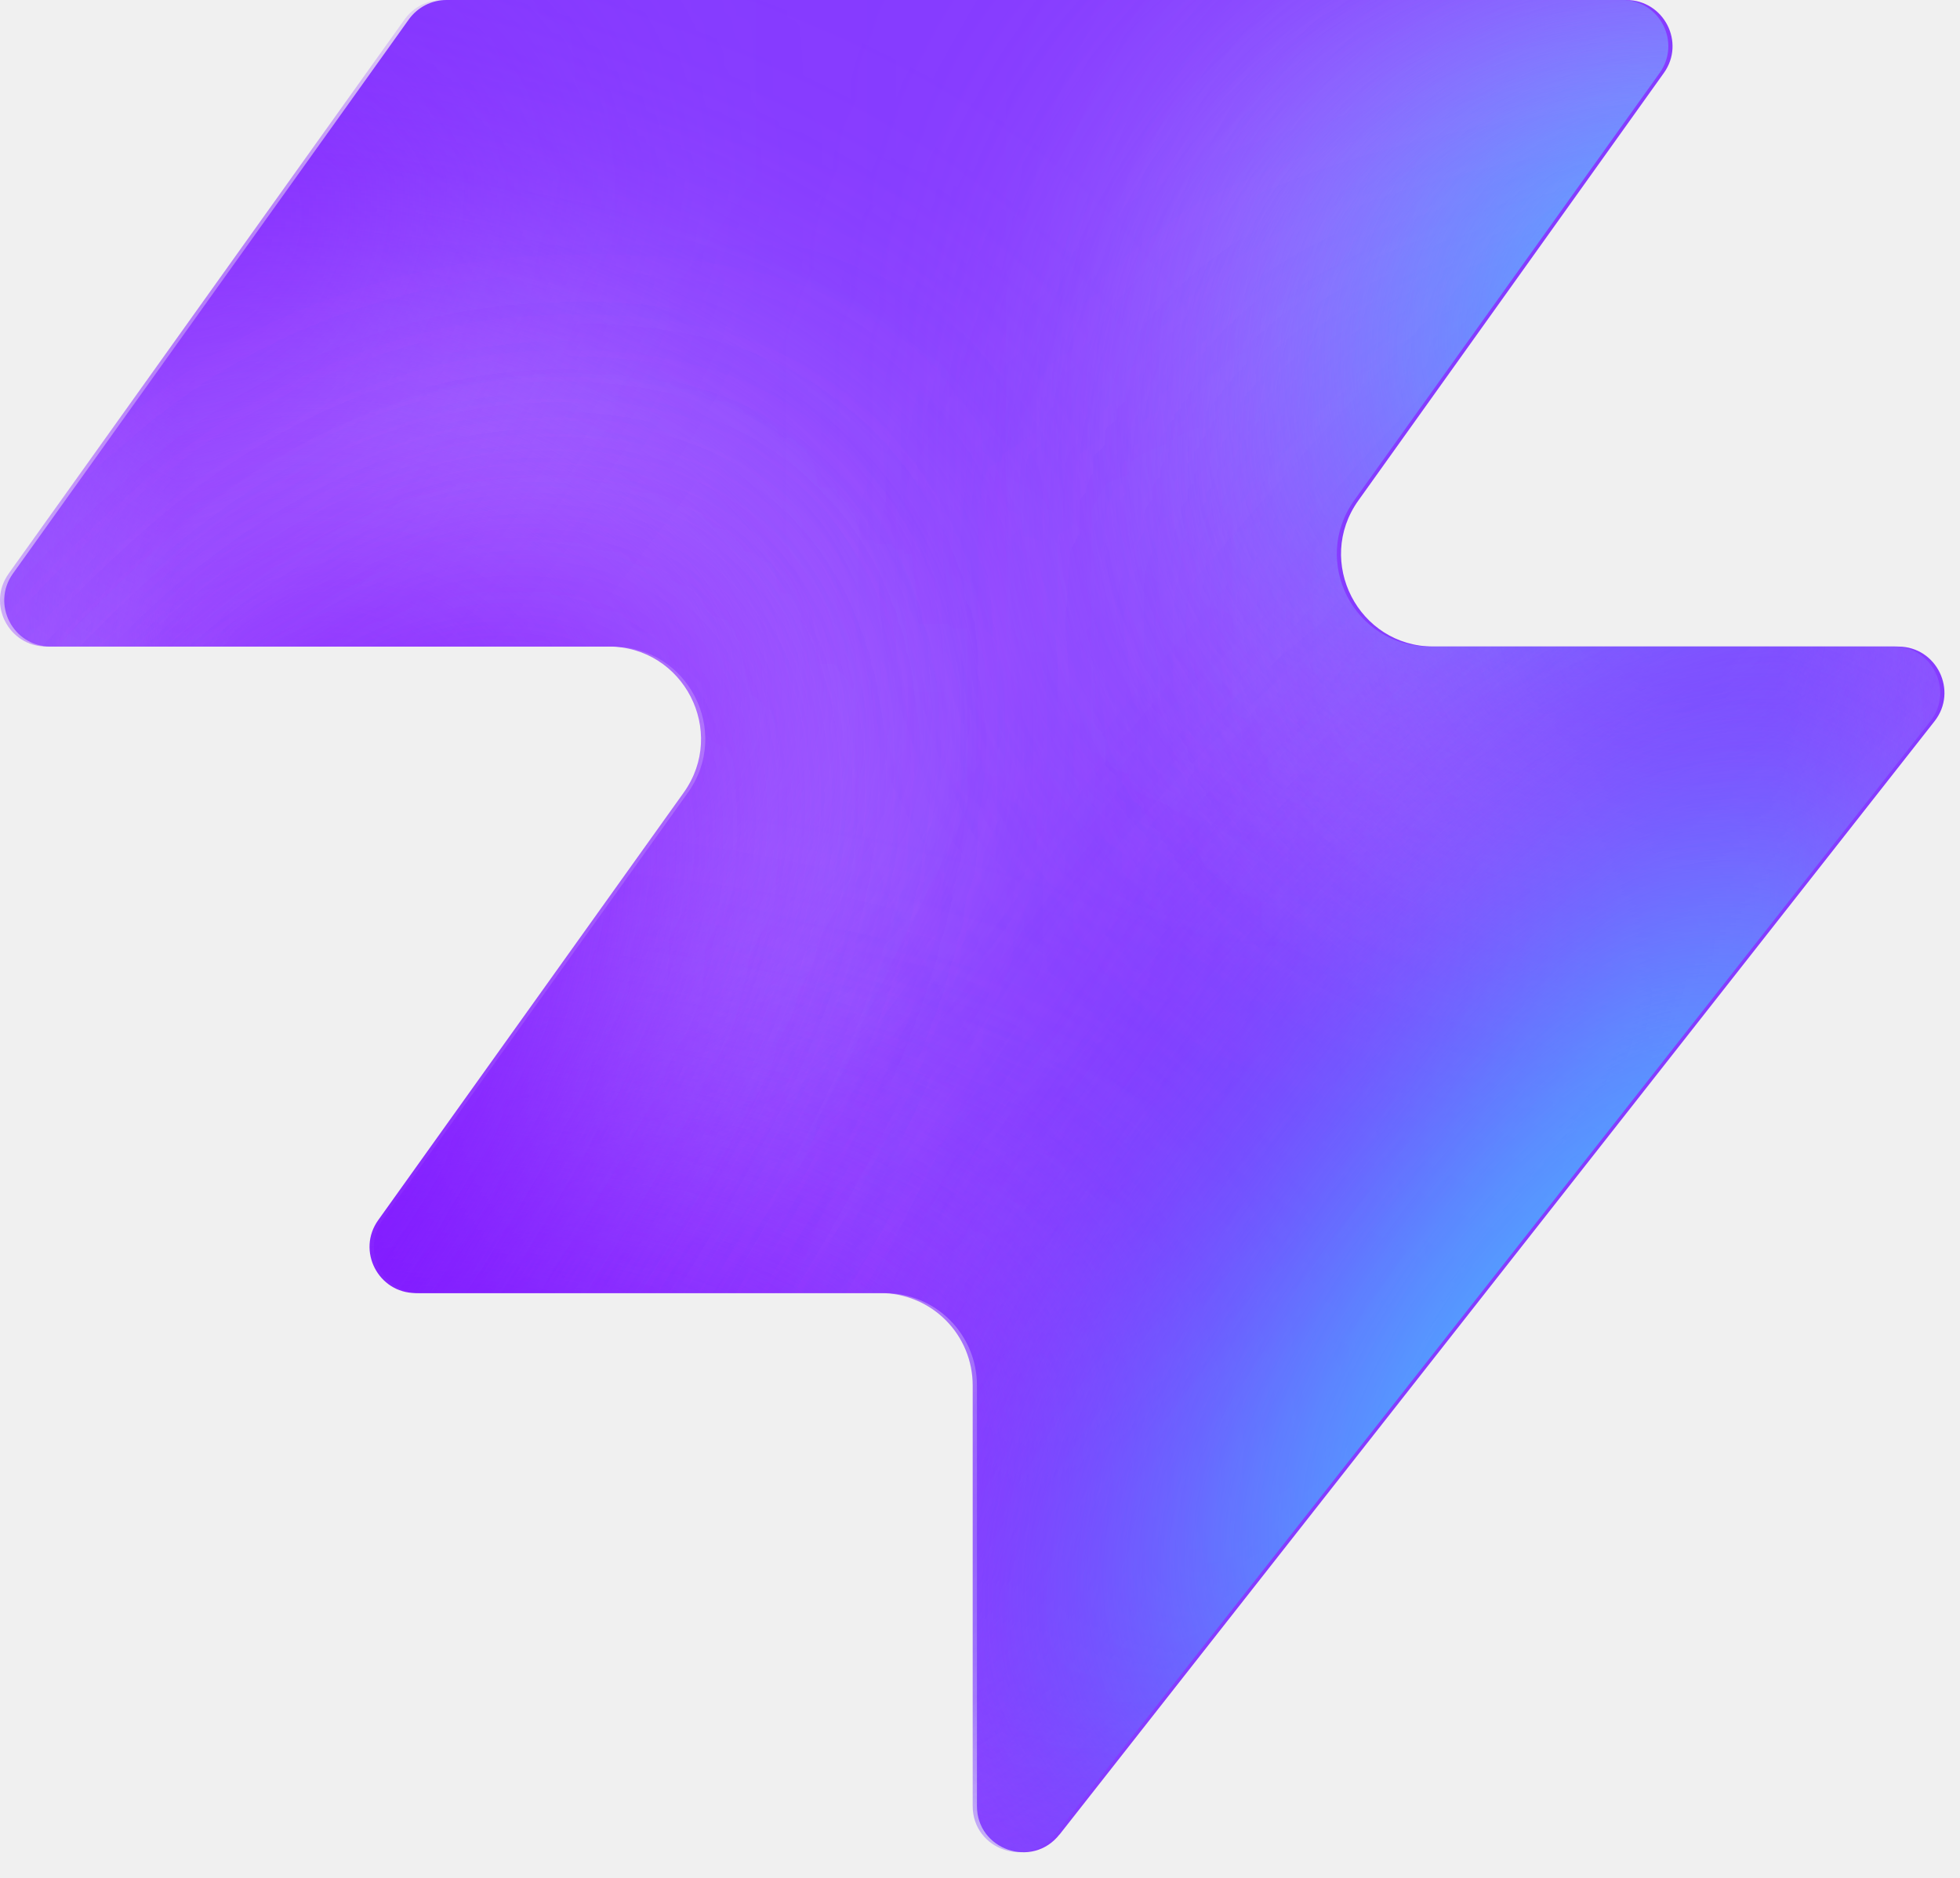
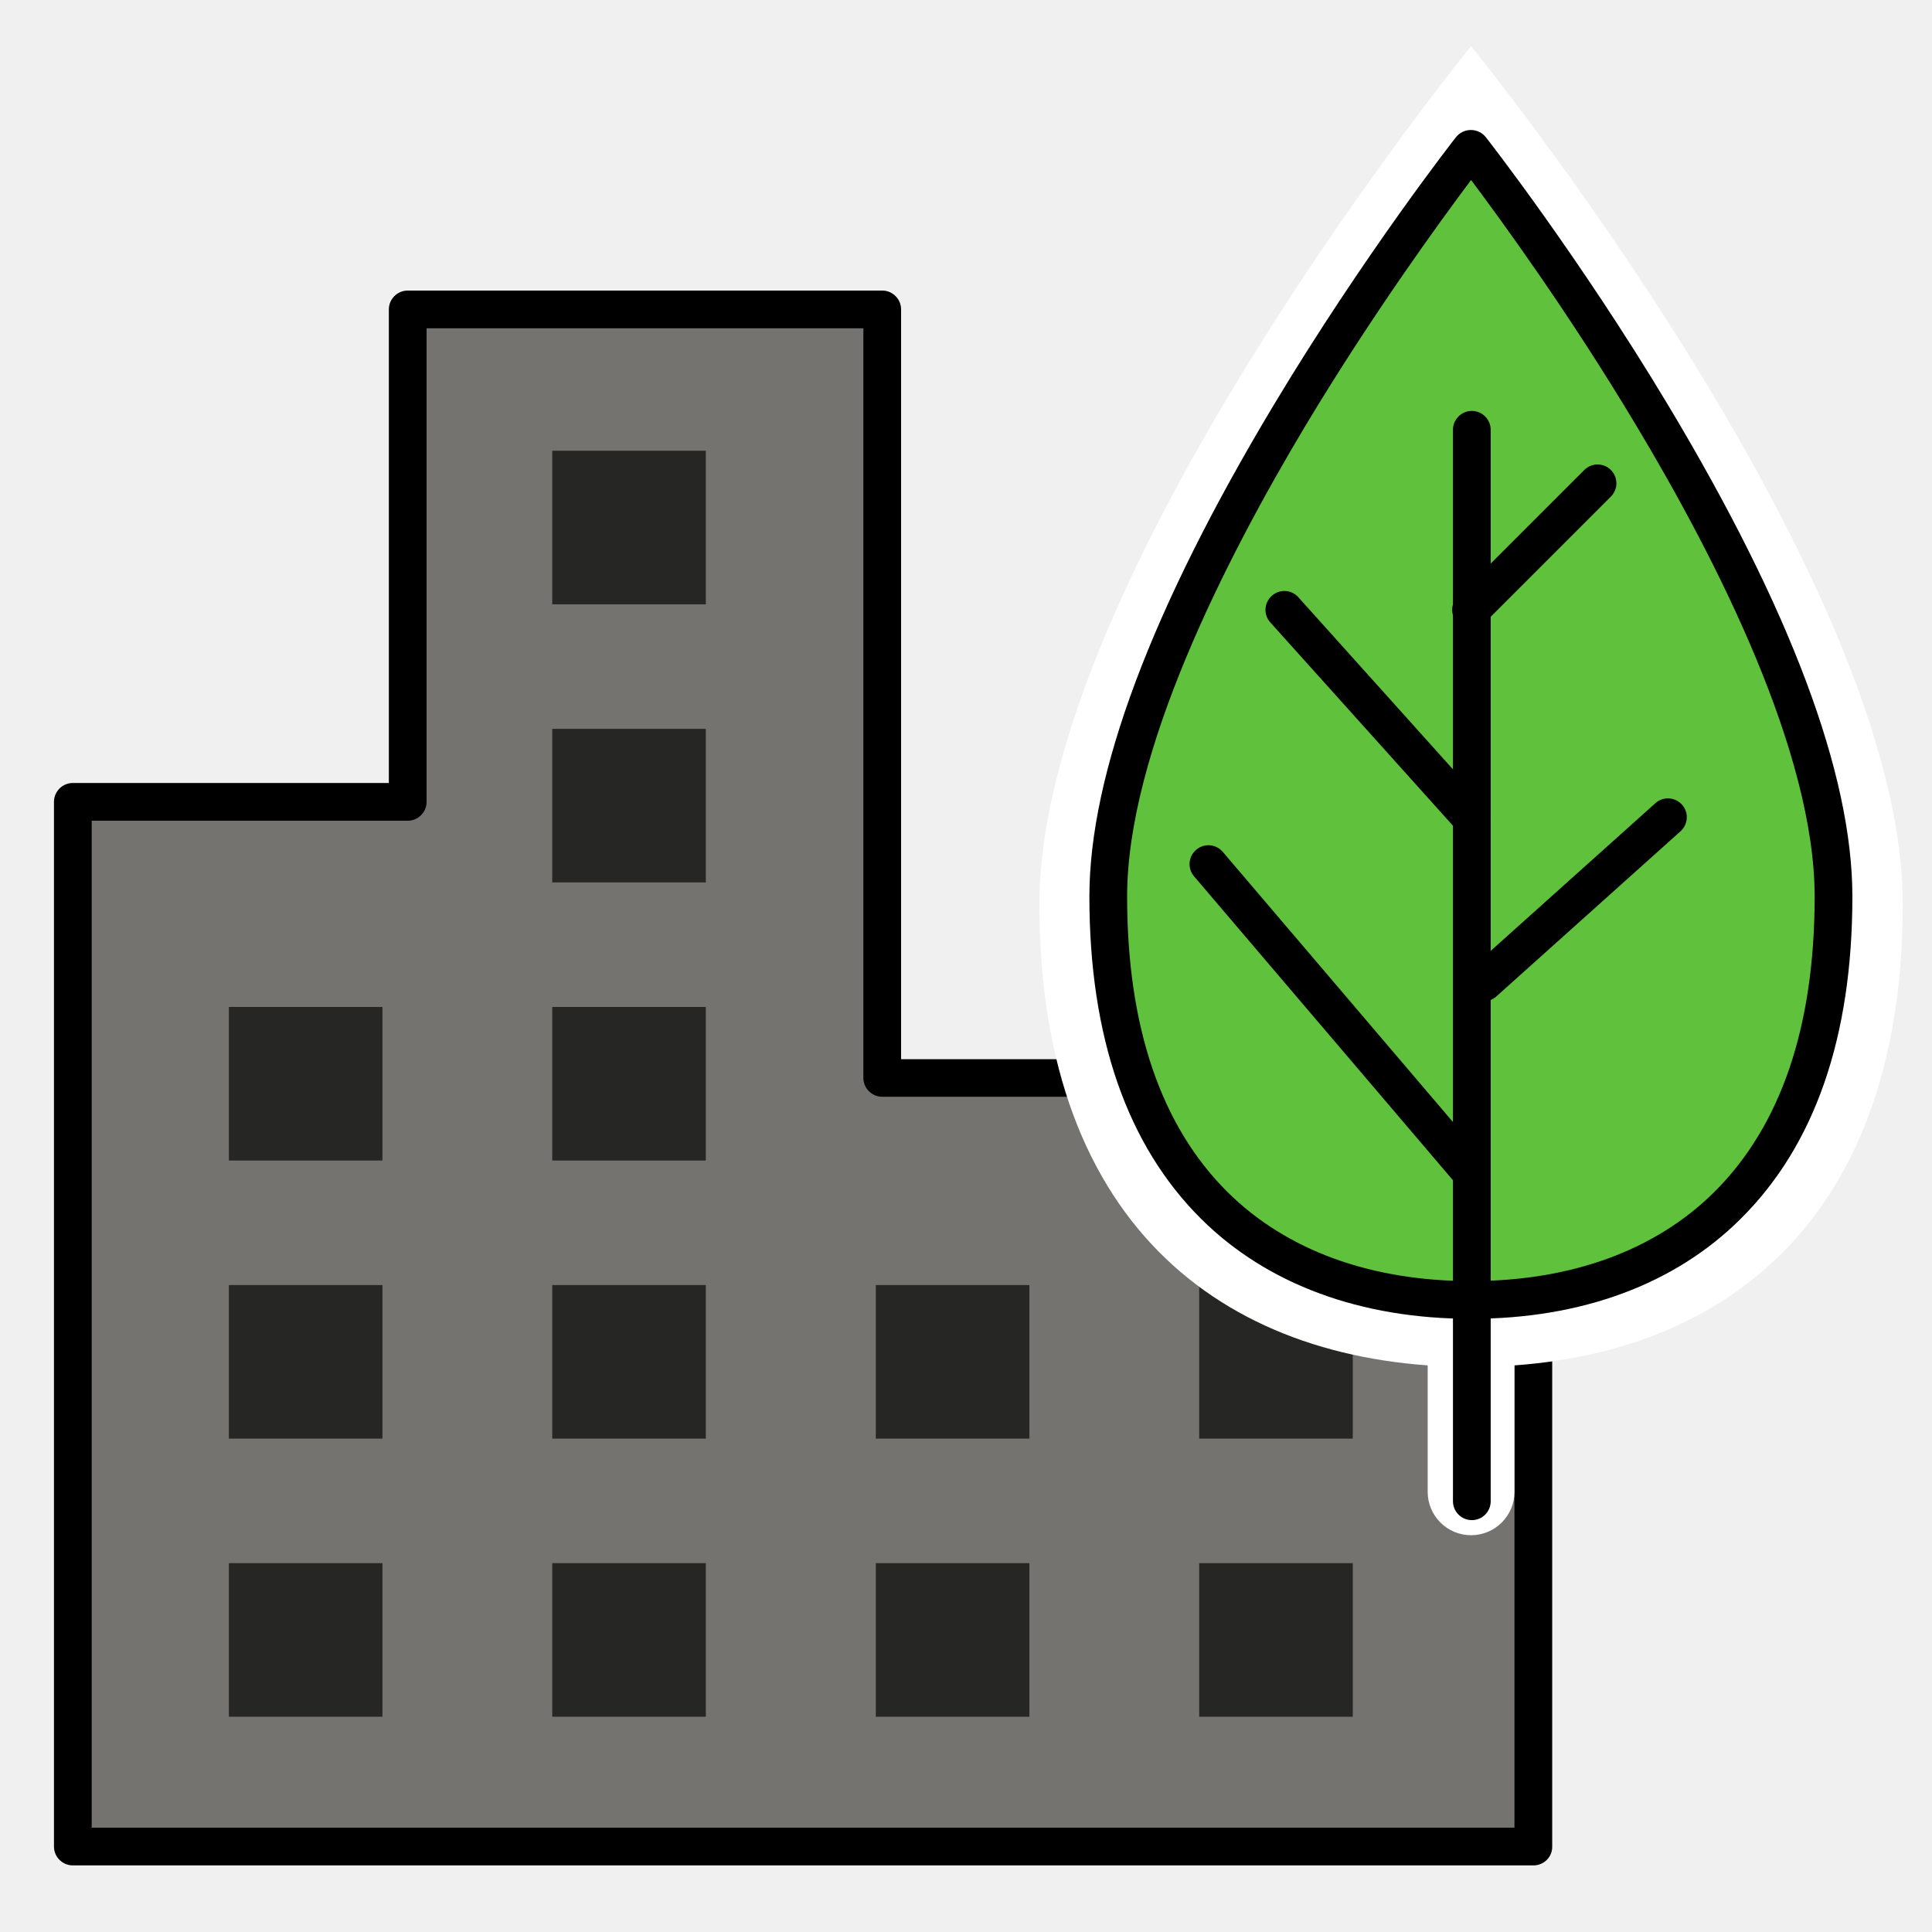
- <svg xmlns="http://www.w3.org/2000/svg" width="48" height="46" fill="none" viewBox="0 0 48 46">
-   <path fill="#863bff" d="M25.946 44.938c-.664.845-2.021.375-2.021-.698V33.937a2.26 2.26 0 0 0-2.262-2.262H10.287c-.92 0-1.456-1.04-.92-1.788l7.48-10.471c1.07-1.497 0-3.578-1.842-3.578H1.237c-.92 0-1.456-1.04-.92-1.788L10.013.474c.214-.297.556-.474.92-.474h28.894c.92 0 1.456 1.04.92 1.788l-7.48 10.471c-1.07 1.498 0 3.579 1.842 3.579h11.377c.943 0 1.473 1.088.89 1.83L25.947 44.94z" style="fill:#863bff;fill:color(display-p3 .525 .23 1);fill-opacity:1" />
-   <mask id="a" width="48" height="46" x="0" y="0" maskUnits="userSpaceOnUse" style="mask-type:alpha">
-     <path fill="#000" d="M25.842 44.938c-.664.844-2.021.375-2.021-.698V33.937a2.26 2.26 0 0 0-2.262-2.262H10.183c-.92 0-1.456-1.04-.92-1.788l7.48-10.471c1.07-1.498 0-3.579-1.842-3.579H1.133c-.92 0-1.456-1.04-.92-1.787L9.91.473c.214-.297.556-.474.92-.474h28.894c.92 0 1.456 1.04.92 1.788l-7.48 10.471c-1.07 1.498 0 3.578 1.842 3.578h11.377c.943 0 1.473 1.088.89 1.832L25.843 44.94z" style="fill:#000;fill-opacity:1" />
-   </mask>
-   <g mask="url(#a)">
-     <g filter="url(#b)">
-       <ellipse cx="5.508" cy="14.704" fill="#ede6ff" rx="5.508" ry="14.704" style="fill:#ede6ff;fill:color(display-p3 .927 .903 1);fill-opacity:1" transform="matrix(.00324 1 1 -.00324 -4.47 31.516)" />
-     </g>
-     <g filter="url(#c)">
-       <ellipse cx="10.399" cy="29.851" fill="#ede6ff" rx="10.399" ry="29.851" style="fill:#ede6ff;fill:color(display-p3 .927 .903 1);fill-opacity:1" transform="matrix(.00324 1 1 -.00324 -39.328 7.883)" />
-     </g>
-     <g filter="url(#d)">
-       <ellipse cx="5.508" cy="30.487" fill="#7e14ff" rx="5.508" ry="30.487" style="fill:#7e14ff;fill:color(display-p3 .492 .077 1);fill-opacity:1" transform="rotate(89.814 -25.913 -14.639)scale(1 -1)" />
-     </g>
-     <g filter="url(#e)">
-       <ellipse cx="5.508" cy="30.599" fill="#7e14ff" rx="5.508" ry="30.599" style="fill:#7e14ff;fill:color(display-p3 .492 .077 1);fill-opacity:1" transform="rotate(89.814 -32.644 -3.334)scale(1 -1)" />
-     </g>
-     <g filter="url(#f)">
-       <ellipse cx="5.508" cy="30.599" fill="#7e14ff" rx="5.508" ry="30.599" style="fill:#7e14ff;fill:color(display-p3 .492 .077 1);fill-opacity:1" transform="matrix(.00324 1 1 -.00324 -34.34 30.47)" />
-     </g>
-     <g filter="url(#g)">
-       <ellipse cx="14.072" cy="22.078" fill="#ede6ff" rx="14.072" ry="22.078" style="fill:#ede6ff;fill:color(display-p3 .927 .903 1);fill-opacity:1" transform="rotate(93.35 24.506 48.493)scale(-1 1)" />
-     </g>
-     <g filter="url(#h)">
-       <ellipse cx="3.47" cy="21.501" fill="#7e14ff" rx="3.47" ry="21.501" style="fill:#7e14ff;fill:color(display-p3 .492 .077 1);fill-opacity:1" transform="rotate(89.009 28.708 47.59)scale(-1 1)" />
-     </g>
-     <g filter="url(#i)">
-       <ellipse cx="3.47" cy="21.501" fill="#7e14ff" rx="3.47" ry="21.501" style="fill:#7e14ff;fill:color(display-p3 .492 .077 1);fill-opacity:1" transform="rotate(89.009 28.708 47.59)scale(-1 1)" />
-     </g>
-     <g filter="url(#j)">
-       <ellipse cx=".387" cy="8.972" fill="#7e14ff" rx="4.407" ry="29.108" style="fill:#7e14ff;fill:color(display-p3 .492 .077 1);fill-opacity:1" transform="rotate(39.51 .387 8.972)" />
-     </g>
-     <g filter="url(#k)">
-       <ellipse cx="47.523" cy="-6.092" fill="#7e14ff" rx="4.407" ry="29.108" style="fill:#7e14ff;fill:color(display-p3 .492 .077 1);fill-opacity:1" transform="rotate(37.892 47.523 -6.092)" />
-     </g>
-     <g filter="url(#l)">
-       <ellipse cx="41.412" cy="6.333" fill="#47bfff" rx="5.971" ry="9.665" style="fill:#47bfff;fill:color(display-p3 .28 .748 1);fill-opacity:1" transform="rotate(37.892 41.412 6.333)" />
-     </g>
-     <g filter="url(#m)">
-       <ellipse cx="-1.879" cy="38.332" fill="#7e14ff" rx="4.407" ry="29.108" style="fill:#7e14ff;fill:color(display-p3 .492 .077 1);fill-opacity:1" transform="rotate(37.892 -1.88 38.332)" />
-     </g>
-     <g filter="url(#n)">
-       <ellipse cx="-1.879" cy="38.332" fill="#7e14ff" rx="4.407" ry="29.108" style="fill:#7e14ff;fill:color(display-p3 .492 .077 1);fill-opacity:1" transform="rotate(37.892 -1.88 38.332)" />
-     </g>
-     <g filter="url(#o)">
-       <ellipse cx="35.651" cy="29.907" fill="#7e14ff" rx="4.407" ry="29.108" style="fill:#7e14ff;fill:color(display-p3 .492 .077 1);fill-opacity:1" transform="rotate(37.892 35.651 29.907)" />
-     </g>
-     <g filter="url(#p)">
-       <ellipse cx="38.418" cy="32.4" fill="#47bfff" rx="5.971" ry="15.297" style="fill:#47bfff;fill:color(display-p3 .28 .748 1);fill-opacity:1" transform="rotate(37.892 38.418 32.4)" />
-     </g>
-   </g>
-   <defs>
-     <filter id="b" width="60.045" height="41.654" x="-19.77" y="16.149" color-interpolation-filters="sRGB" filterUnits="userSpaceOnUse">
-       <feFlood flood-opacity="0" result="BackgroundImageFix" />
-       <feBlend in="SourceGraphic" in2="BackgroundImageFix" result="shape" />
-       <feGaussianBlur result="effect1_foregroundBlur_2002_17158" stdDeviation="7.659" />
-     </filter>
-     <filter id="c" width="90.34" height="51.437" x="-54.613" y="-7.533" color-interpolation-filters="sRGB" filterUnits="userSpaceOnUse">
-       <feFlood flood-opacity="0" result="BackgroundImageFix" />
-       <feBlend in="SourceGraphic" in2="BackgroundImageFix" result="shape" />
-       <feGaussianBlur result="effect1_foregroundBlur_2002_17158" stdDeviation="7.659" />
-     </filter>
-     <filter id="d" width="79.355" height="29.4" x="-49.64" y="2.03" color-interpolation-filters="sRGB" filterUnits="userSpaceOnUse">
-       <feFlood flood-opacity="0" result="BackgroundImageFix" />
-       <feBlend in="SourceGraphic" in2="BackgroundImageFix" result="shape" />
-       <feGaussianBlur result="effect1_foregroundBlur_2002_17158" stdDeviation="4.596" />
-     </filter>
-     <filter id="e" width="79.579" height="29.4" x="-45.045" y="20.029" color-interpolation-filters="sRGB" filterUnits="userSpaceOnUse">
-       <feFlood flood-opacity="0" result="BackgroundImageFix" />
-       <feBlend in="SourceGraphic" in2="BackgroundImageFix" result="shape" />
-       <feGaussianBlur result="effect1_foregroundBlur_2002_17158" stdDeviation="4.596" />
-     </filter>
-     <filter id="f" width="79.579" height="29.4" x="-43.513" y="21.178" color-interpolation-filters="sRGB" filterUnits="userSpaceOnUse">
-       <feFlood flood-opacity="0" result="BackgroundImageFix" />
-       <feBlend in="SourceGraphic" in2="BackgroundImageFix" result="shape" />
-       <feGaussianBlur result="effect1_foregroundBlur_2002_17158" stdDeviation="4.596" />
-     </filter>
-     <filter id="g" width="74.749" height="58.852" x="15.756" y="-17.901" color-interpolation-filters="sRGB" filterUnits="userSpaceOnUse">
-       <feFlood flood-opacity="0" result="BackgroundImageFix" />
-       <feBlend in="SourceGraphic" in2="BackgroundImageFix" result="shape" />
-       <feGaussianBlur result="effect1_foregroundBlur_2002_17158" stdDeviation="7.659" />
-     </filter>
-     <filter id="h" width="61.377" height="25.362" x="23.548" y="2.284" color-interpolation-filters="sRGB" filterUnits="userSpaceOnUse">
-       <feFlood flood-opacity="0" result="BackgroundImageFix" />
-       <feBlend in="SourceGraphic" in2="BackgroundImageFix" result="shape" />
-       <feGaussianBlur result="effect1_foregroundBlur_2002_17158" stdDeviation="4.596" />
-     </filter>
-     <filter id="i" width="61.377" height="25.362" x="23.548" y="2.284" color-interpolation-filters="sRGB" filterUnits="userSpaceOnUse">
-       <feFlood flood-opacity="0" result="BackgroundImageFix" />
-       <feBlend in="SourceGraphic" in2="BackgroundImageFix" result="shape" />
-       <feGaussianBlur result="effect1_foregroundBlur_2002_17158" stdDeviation="4.596" />
-     </filter>
-     <filter id="j" width="56.045" height="63.649" x="-27.636" y="-22.853" color-interpolation-filters="sRGB" filterUnits="userSpaceOnUse">
-       <feFlood flood-opacity="0" result="BackgroundImageFix" />
-       <feBlend in="SourceGraphic" in2="BackgroundImageFix" result="shape" />
-       <feGaussianBlur result="effect1_foregroundBlur_2002_17158" stdDeviation="4.596" />
-     </filter>
-     <filter id="k" width="54.814" height="64.646" x="20.116" y="-38.415" color-interpolation-filters="sRGB" filterUnits="userSpaceOnUse">
-       <feFlood flood-opacity="0" result="BackgroundImageFix" />
-       <feBlend in="SourceGraphic" in2="BackgroundImageFix" result="shape" />
-       <feGaussianBlur result="effect1_foregroundBlur_2002_17158" stdDeviation="4.596" />
-     </filter>
-     <filter id="l" width="33.541" height="35.313" x="24.641" y="-11.323" color-interpolation-filters="sRGB" filterUnits="userSpaceOnUse">
-       <feFlood flood-opacity="0" result="BackgroundImageFix" />
-       <feBlend in="SourceGraphic" in2="BackgroundImageFix" result="shape" />
-       <feGaussianBlur result="effect1_foregroundBlur_2002_17158" stdDeviation="4.596" />
-     </filter>
-     <filter id="m" width="54.814" height="64.646" x="-29.286" y="6.009" color-interpolation-filters="sRGB" filterUnits="userSpaceOnUse">
-       <feFlood flood-opacity="0" result="BackgroundImageFix" />
-       <feBlend in="SourceGraphic" in2="BackgroundImageFix" result="shape" />
-       <feGaussianBlur result="effect1_foregroundBlur_2002_17158" stdDeviation="4.596" />
-     </filter>
-     <filter id="n" width="54.814" height="64.646" x="-29.286" y="6.009" color-interpolation-filters="sRGB" filterUnits="userSpaceOnUse">
-       <feFlood flood-opacity="0" result="BackgroundImageFix" />
-       <feBlend in="SourceGraphic" in2="BackgroundImageFix" result="shape" />
-       <feGaussianBlur result="effect1_foregroundBlur_2002_17158" stdDeviation="4.596" />
-     </filter>
-     <filter id="o" width="54.814" height="64.646" x="8.244" y="-2.416" color-interpolation-filters="sRGB" filterUnits="userSpaceOnUse">
-       <feFlood flood-opacity="0" result="BackgroundImageFix" />
-       <feBlend in="SourceGraphic" in2="BackgroundImageFix" result="shape" />
-       <feGaussianBlur result="effect1_foregroundBlur_2002_17158" stdDeviation="4.596" />
-     </filter>
-     <filter id="p" width="39.409" height="43.623" x="18.713" y="10.588" color-interpolation-filters="sRGB" filterUnits="userSpaceOnUse">
-       <feFlood flood-opacity="0" result="BackgroundImageFix" />
-       <feBlend in="SourceGraphic" in2="BackgroundImageFix" result="shape" />
-       <feGaussianBlur result="effect1_foregroundBlur_2002_17158" stdDeviation="4.596" />
-     </filter>
-   </defs>
+ <svg xmlns="http://www.w3.org/2000/svg" width="800px" height="800px" viewBox="0 0 1024 1024" class="icon" version="1.1">
+   <path d="M467.6 571.3V164H216.1v261H38.6v553.7h774.2V571.3z" fill="#75736F" />
+   <path d="M812.8 988.7H38.6c-5.5 0-10-4.5-10-10V425c0-5.5 4.5-10 10-10h167.5V164c0-5.5 4.5-10 10-10h251.5c5.5 0 10 4.5 10 10v397.4h335.1c5.5 0 10 4.5 10 10v407.4c0.1 5.4-4.4 9.9-9.9 9.9z m-764.2-20h754.1V581.3H467.6c-5.5 0-10-4.5-10-10V174H226.1v251c0 5.5-4.5 10-10 10H48.6v533.7z" fill="" />
+   <path d="M121.3 828.5h81.4v81.4h-81.4zM292.7 828.5h81.4v81.4h-81.4zM464.2 828.5h81.4v81.4h-81.4zM635.6 828.5H717v81.4h-81.4zM121.3 681.1h81.4v81.4h-81.4zM292.7 681.1h81.4v81.4h-81.4zM464.2 681.1h81.4v81.4h-81.4zM635.6 681.1H717v81.4h-81.4zM121.3 533.7h81.4v81.4h-81.4zM292.7 533.7h81.4v81.4h-81.4zM292.7 386.3h81.4v81.4h-81.4zM292.7 238.9h81.4v81.4h-81.4z" fill="#262625" />
+   <path d="M1008.5 479.2c0 174-102.4 245.3-228.8 245.3s-228.8-71.3-228.8-245.3S779.7 24.5 779.7 24.5s228.8 280.6 228.8 454.7z" fill="#FFFFFF" />
+   <path d="M779.7 813.7c-12.7 0-23-10.3-23-23V222.8c0-12.7 10.3-23 23-23s23 10.3 23 23v567.9c0 12.7-10.3 23-23 23z" fill="#FFFFFF" />
+   <path d="M971.9 475.3c0 151.7-86.1 213.8-192.2 213.8S587.5 627 587.5 475.3 779.7 79 779.7 79s192.2 244.6 192.2 396.3z" fill="#60C13D" />
+   <path d="M779.7 699c-58.6 0-108.1-18.3-143-52.9-39.3-39-59.3-96.5-59.3-170.9 0-64.7 32.8-152.3 97.5-260.2 47.8-79.7 96.3-141.7 96.8-142.3 1.9-2.4 4.8-3.8 7.9-3.8s6 1.4 7.9 3.8c0.5 0.6 49 62.6 96.8 142.3 64.7 107.9 97.5 195.4 97.5 260.2 0 74.4-19.9 131.9-59.3 170.9-34.8 34.6-84.2 52.9-142.8 52.9z m0-603.6c-15.5 20.7-51.8 70.3-87.7 130.1-43.1 72-94.6 173.7-94.6 249.7 0 68.9 17.9 121.6 53.3 156.7 31.1 30.8 75.7 47.1 128.9 47.1s97.8-16.3 128.9-47.1c35.4-35.1 53.3-87.8 53.3-156.7 0-76.1-51.5-177.9-94.7-249.9-35.7-59.7-71.9-109.2-87.4-129.9z" fill="" />
+   <path d="M780.1 805.7c-5.5 0-10-4.5-10-10V227.8c0-5.5 4.5-10 10-10s10 4.5 10 10v567.9c0 5.5-4.4 10-10 10z" fill="" />
+   <path d="M779.7 443.4c-2.7 0-5.5-1.1-7.4-3.3l-99-110.2c-3.7-4.1-3.4-10.4 0.8-14.1 4.1-3.7 10.4-3.4 14.1 0.8l99 110.2c3.7 4.1 3.4 10.4-0.8 14.1-1.9 1.6-4.3 2.5-6.7 2.5zM779.7 631.4c-2.8 0-5.6-1.2-7.6-3.5L632.9 464.5c-3.6-4.2-3.1-10.5 1.1-14.1 4.2-3.6 10.5-3.1 14.1 1.1l139.2 163.4c3.6 4.2 3.1 10.5-1.1 14.1-1.9 1.6-4.2 2.4-6.5 2.4zM779.7 333.2c-2.6 0-5.1-1-7.1-2.9-3.9-3.9-3.9-10.2 0-14.1l67.1-67.1c3.9-3.9 10.2-3.9 14.1 0 3.9 3.9 3.9 10.2 0 14.1l-67.1 67.1c-1.9 1.9-4.4 2.9-7 2.9zM786.2 530.8c-2.7 0-5.5-1.1-7.4-3.3-3.7-4.1-3.3-10.4 0.8-14.1l97.8-87.7c4.1-3.7 10.4-3.3 14.1 0.8 3.7 4.1 3.3 10.4-0.8 14.1l-97.8 87.7c-1.9 1.6-4.3 2.5-6.7 2.5z" fill="" />
</svg>
